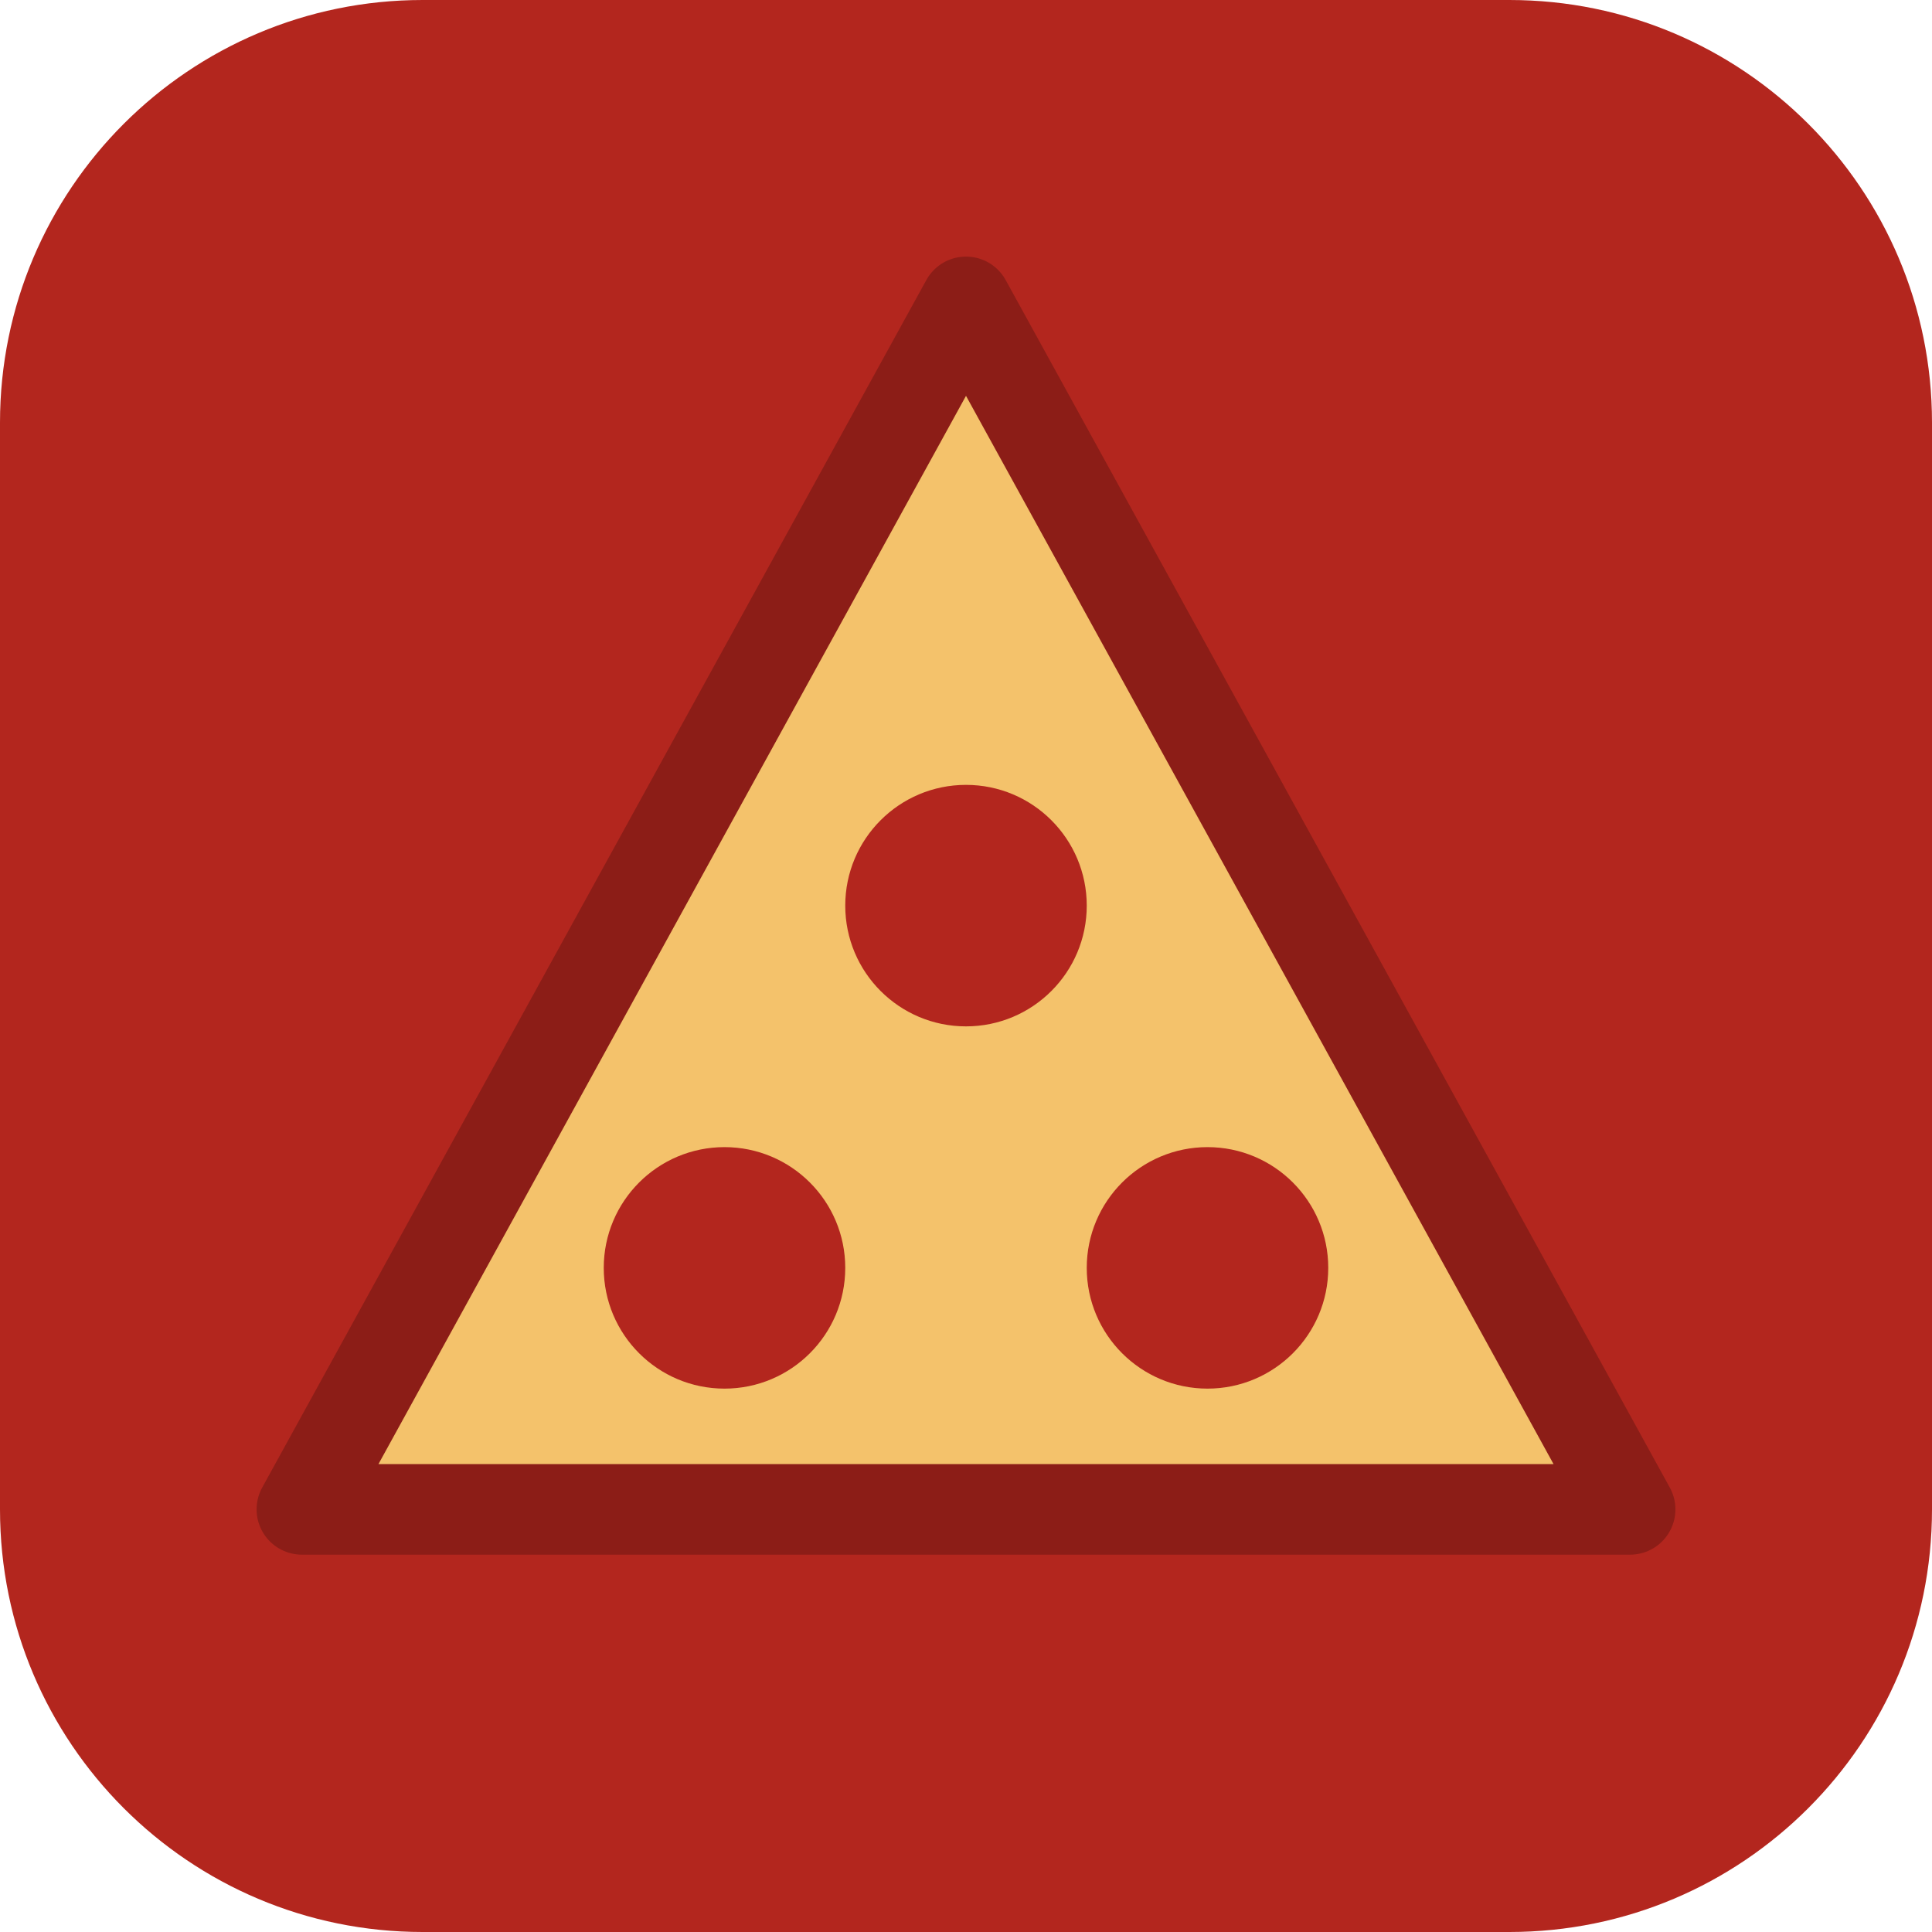
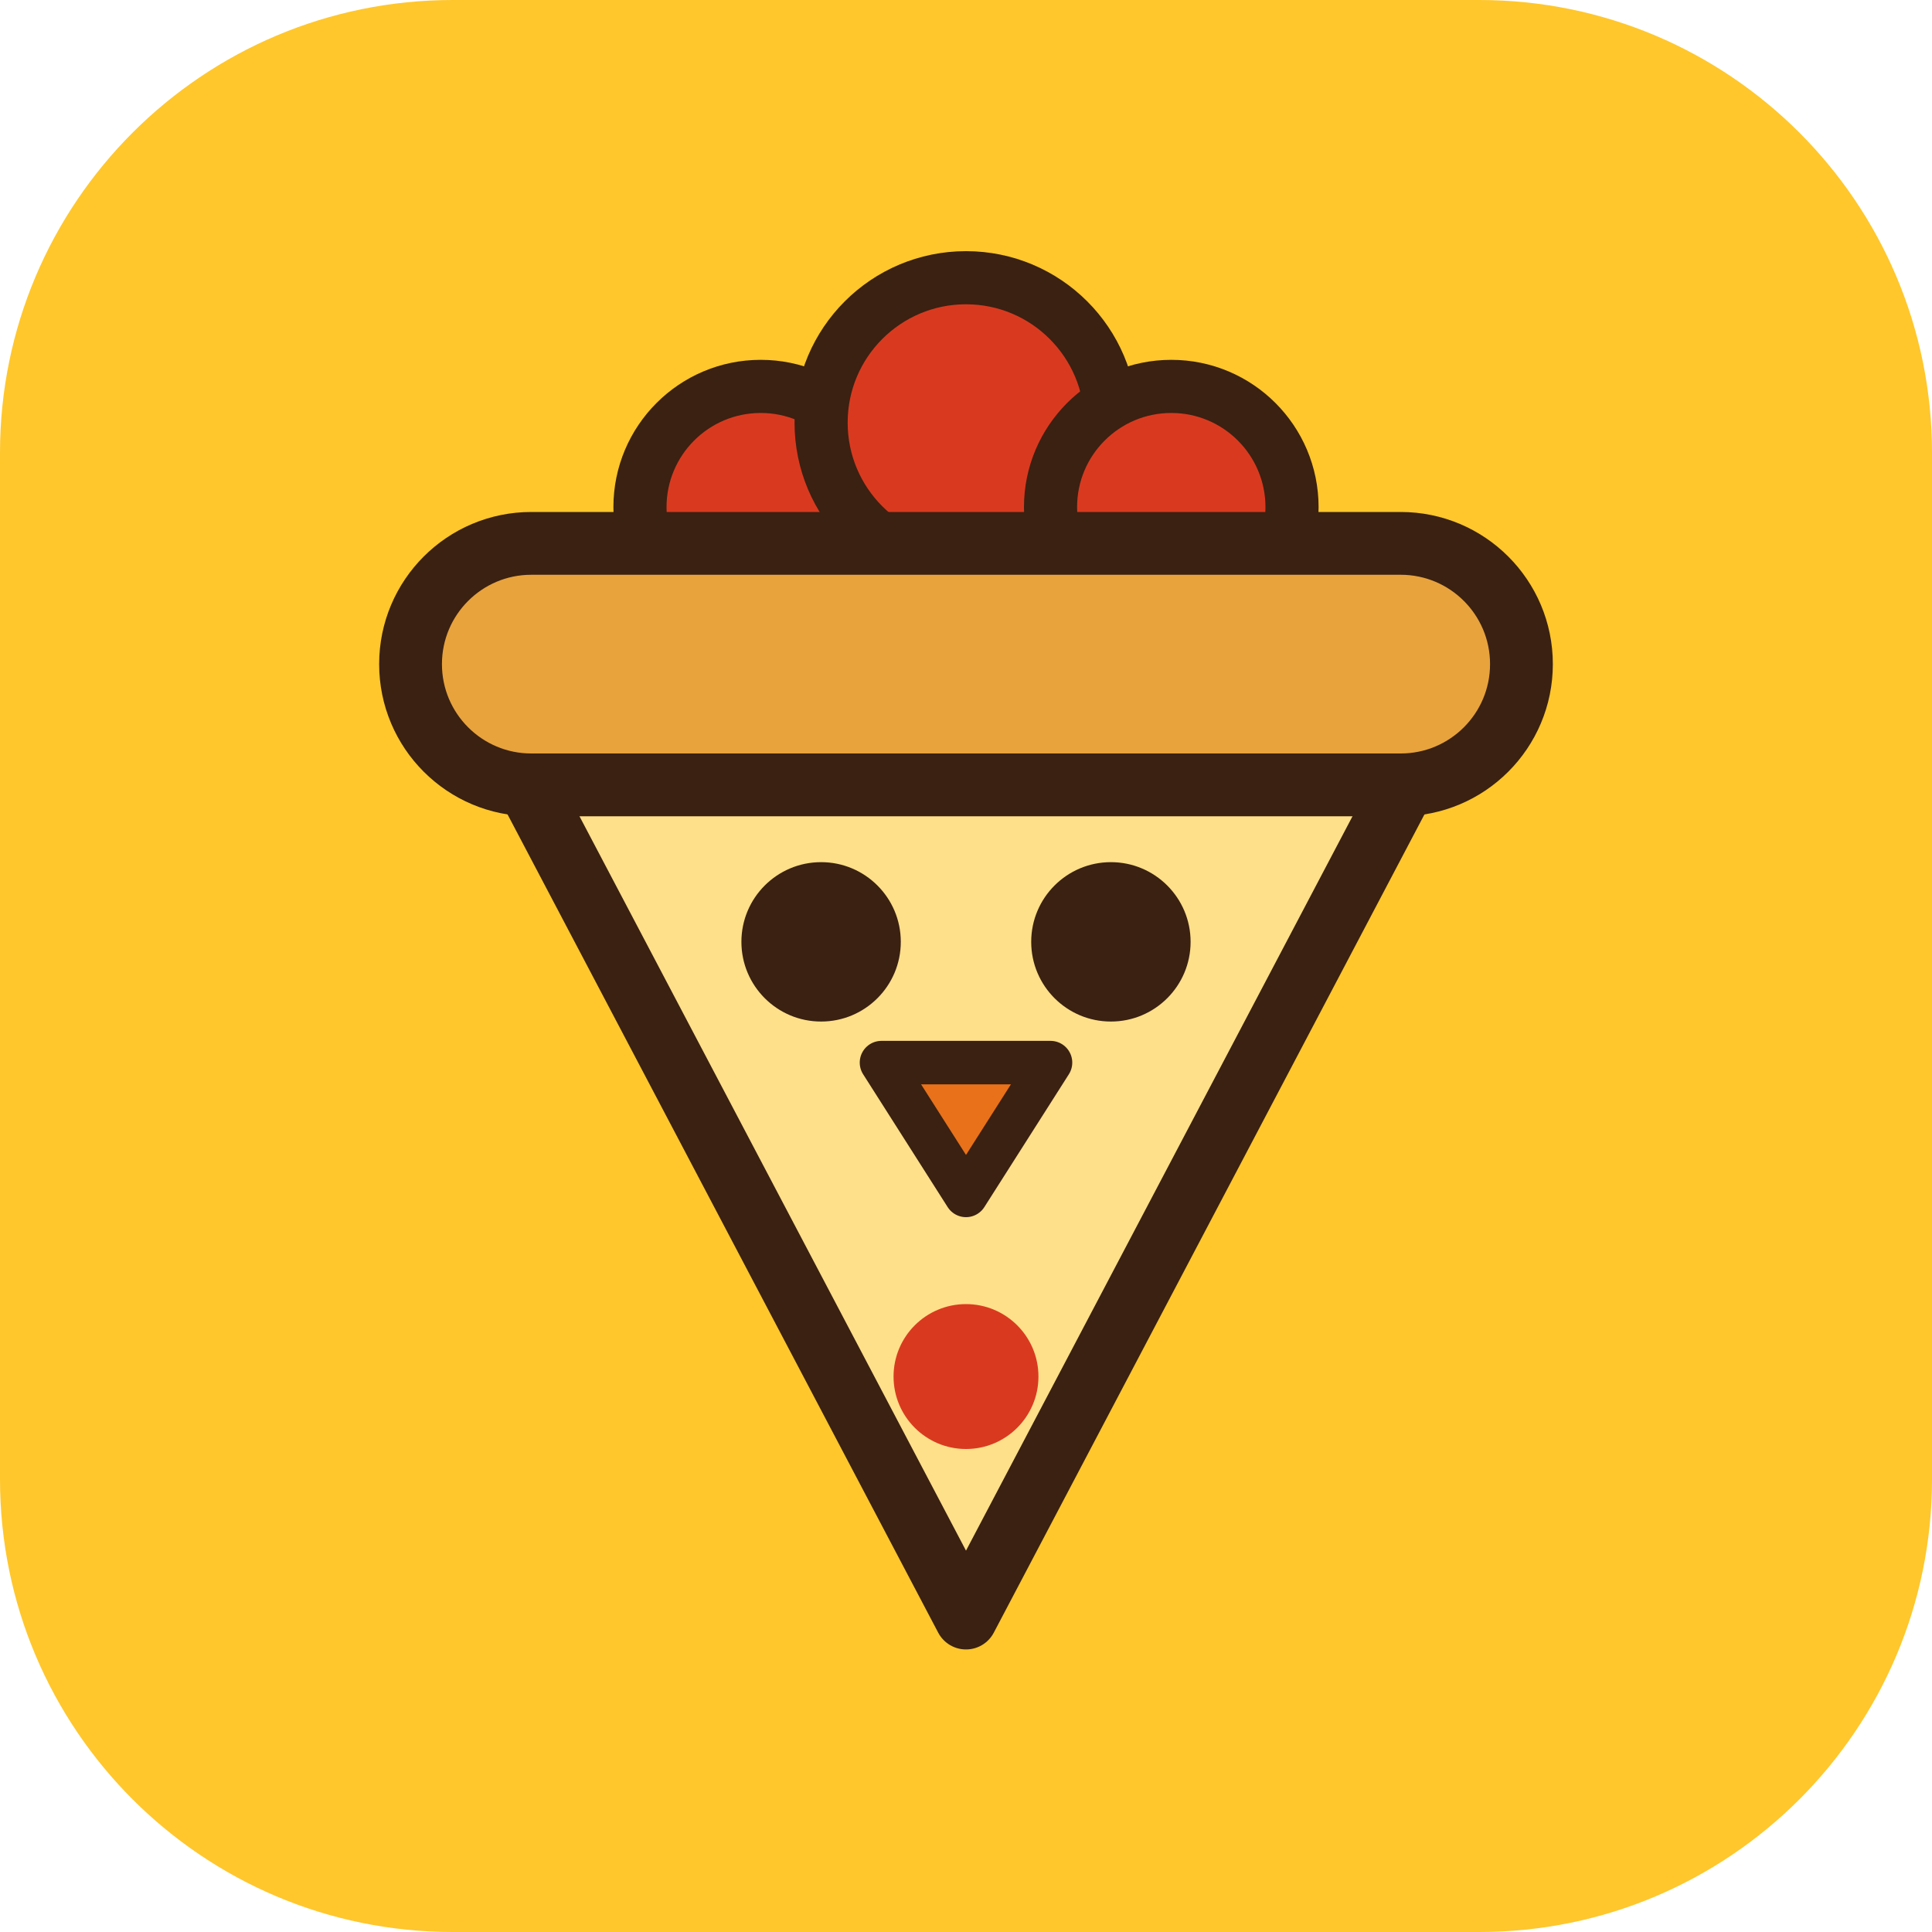
<svg xmlns="http://www.w3.org/2000/svg" viewBox="0 0 64 64">
-   <rect width="64" height="64" rx="14" fill="#b3261e" />
-   <path d="M32 10 54 50H10z" fill="#f4c26b" />
-   <path d="M32 10 54 50H10z" fill="none" stroke="#8c1d17" stroke-width="3" stroke-linejoin="round" />
-   <circle cx="32" cy="30" r="4" fill="#b3261e" />
-   <circle cx="24" cy="42" r="4" fill="#b3261e" />
-   <circle cx="40" cy="42" r="4" fill="#b3261e" />
+   <rect width="64" height="64" rx="15" fill="#FFC72C" />
+   <g transform="translate(6.4 6.4) scale(0.8)">
+     <g fill="#D93A1F" stroke="#3A2112" stroke-width="2.2">
+       <circle cx="23.5" cy="13" r="5" />
+       <circle cx="32" cy="9.5" r="6" />
+       <circle cx="40.5" cy="13" r="5" />
+     </g>
+     <path d="M12 21 H52 L32 59 Z" fill="#FFE08A" stroke="#3A2112" stroke-width="2.6" stroke-linejoin="round" />
+     <rect x="9" y="14.5" width="46" height="10" rx="5" fill="#E8A33D" stroke="#3A2112" stroke-width="2.6" />
+     <circle cx="26" cy="31" r="3.3" fill="#3A2112" />
+     <circle cx="38" cy="31" r="3.3" fill="#3A2112" />
+     <path d="M28.5 36 H35.5 L32 41.5 Z" fill="#E8711A" stroke="#3A2112" stroke-width="1.8" stroke-linejoin="round" />
+     <circle cx="32" cy="49" r="3" fill="#D93A1F" />
+   </g>
</svg>
